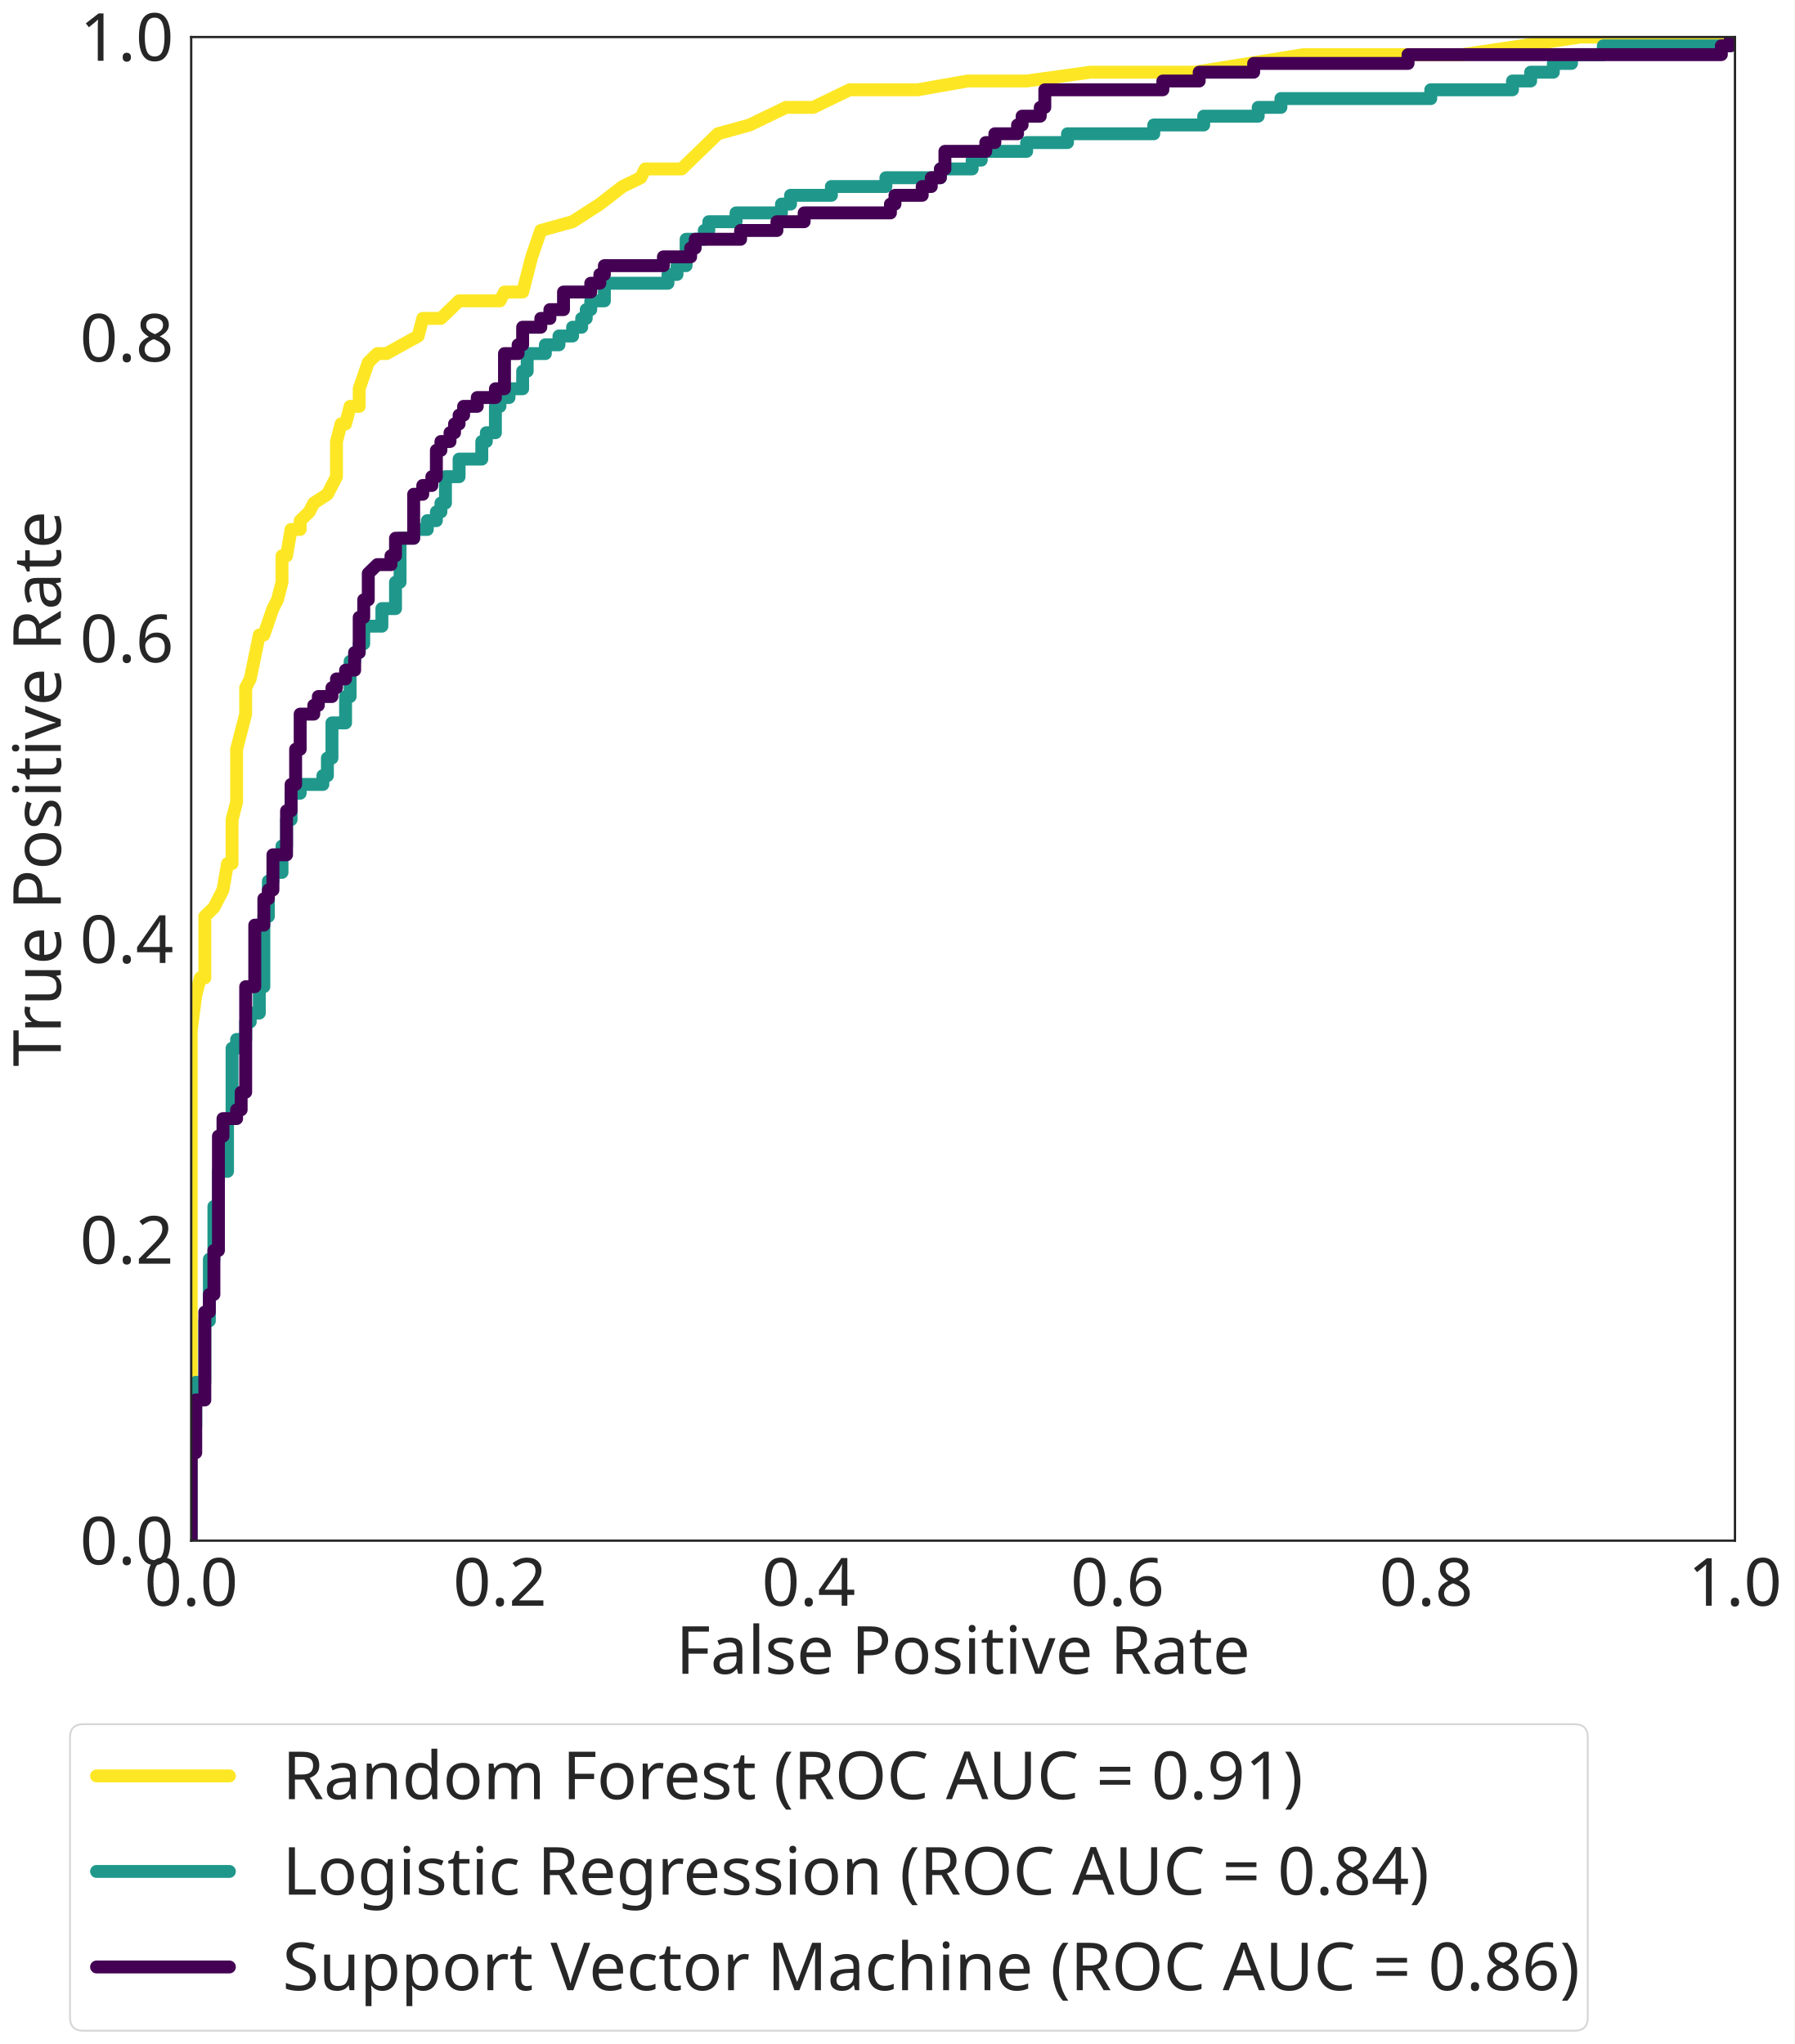
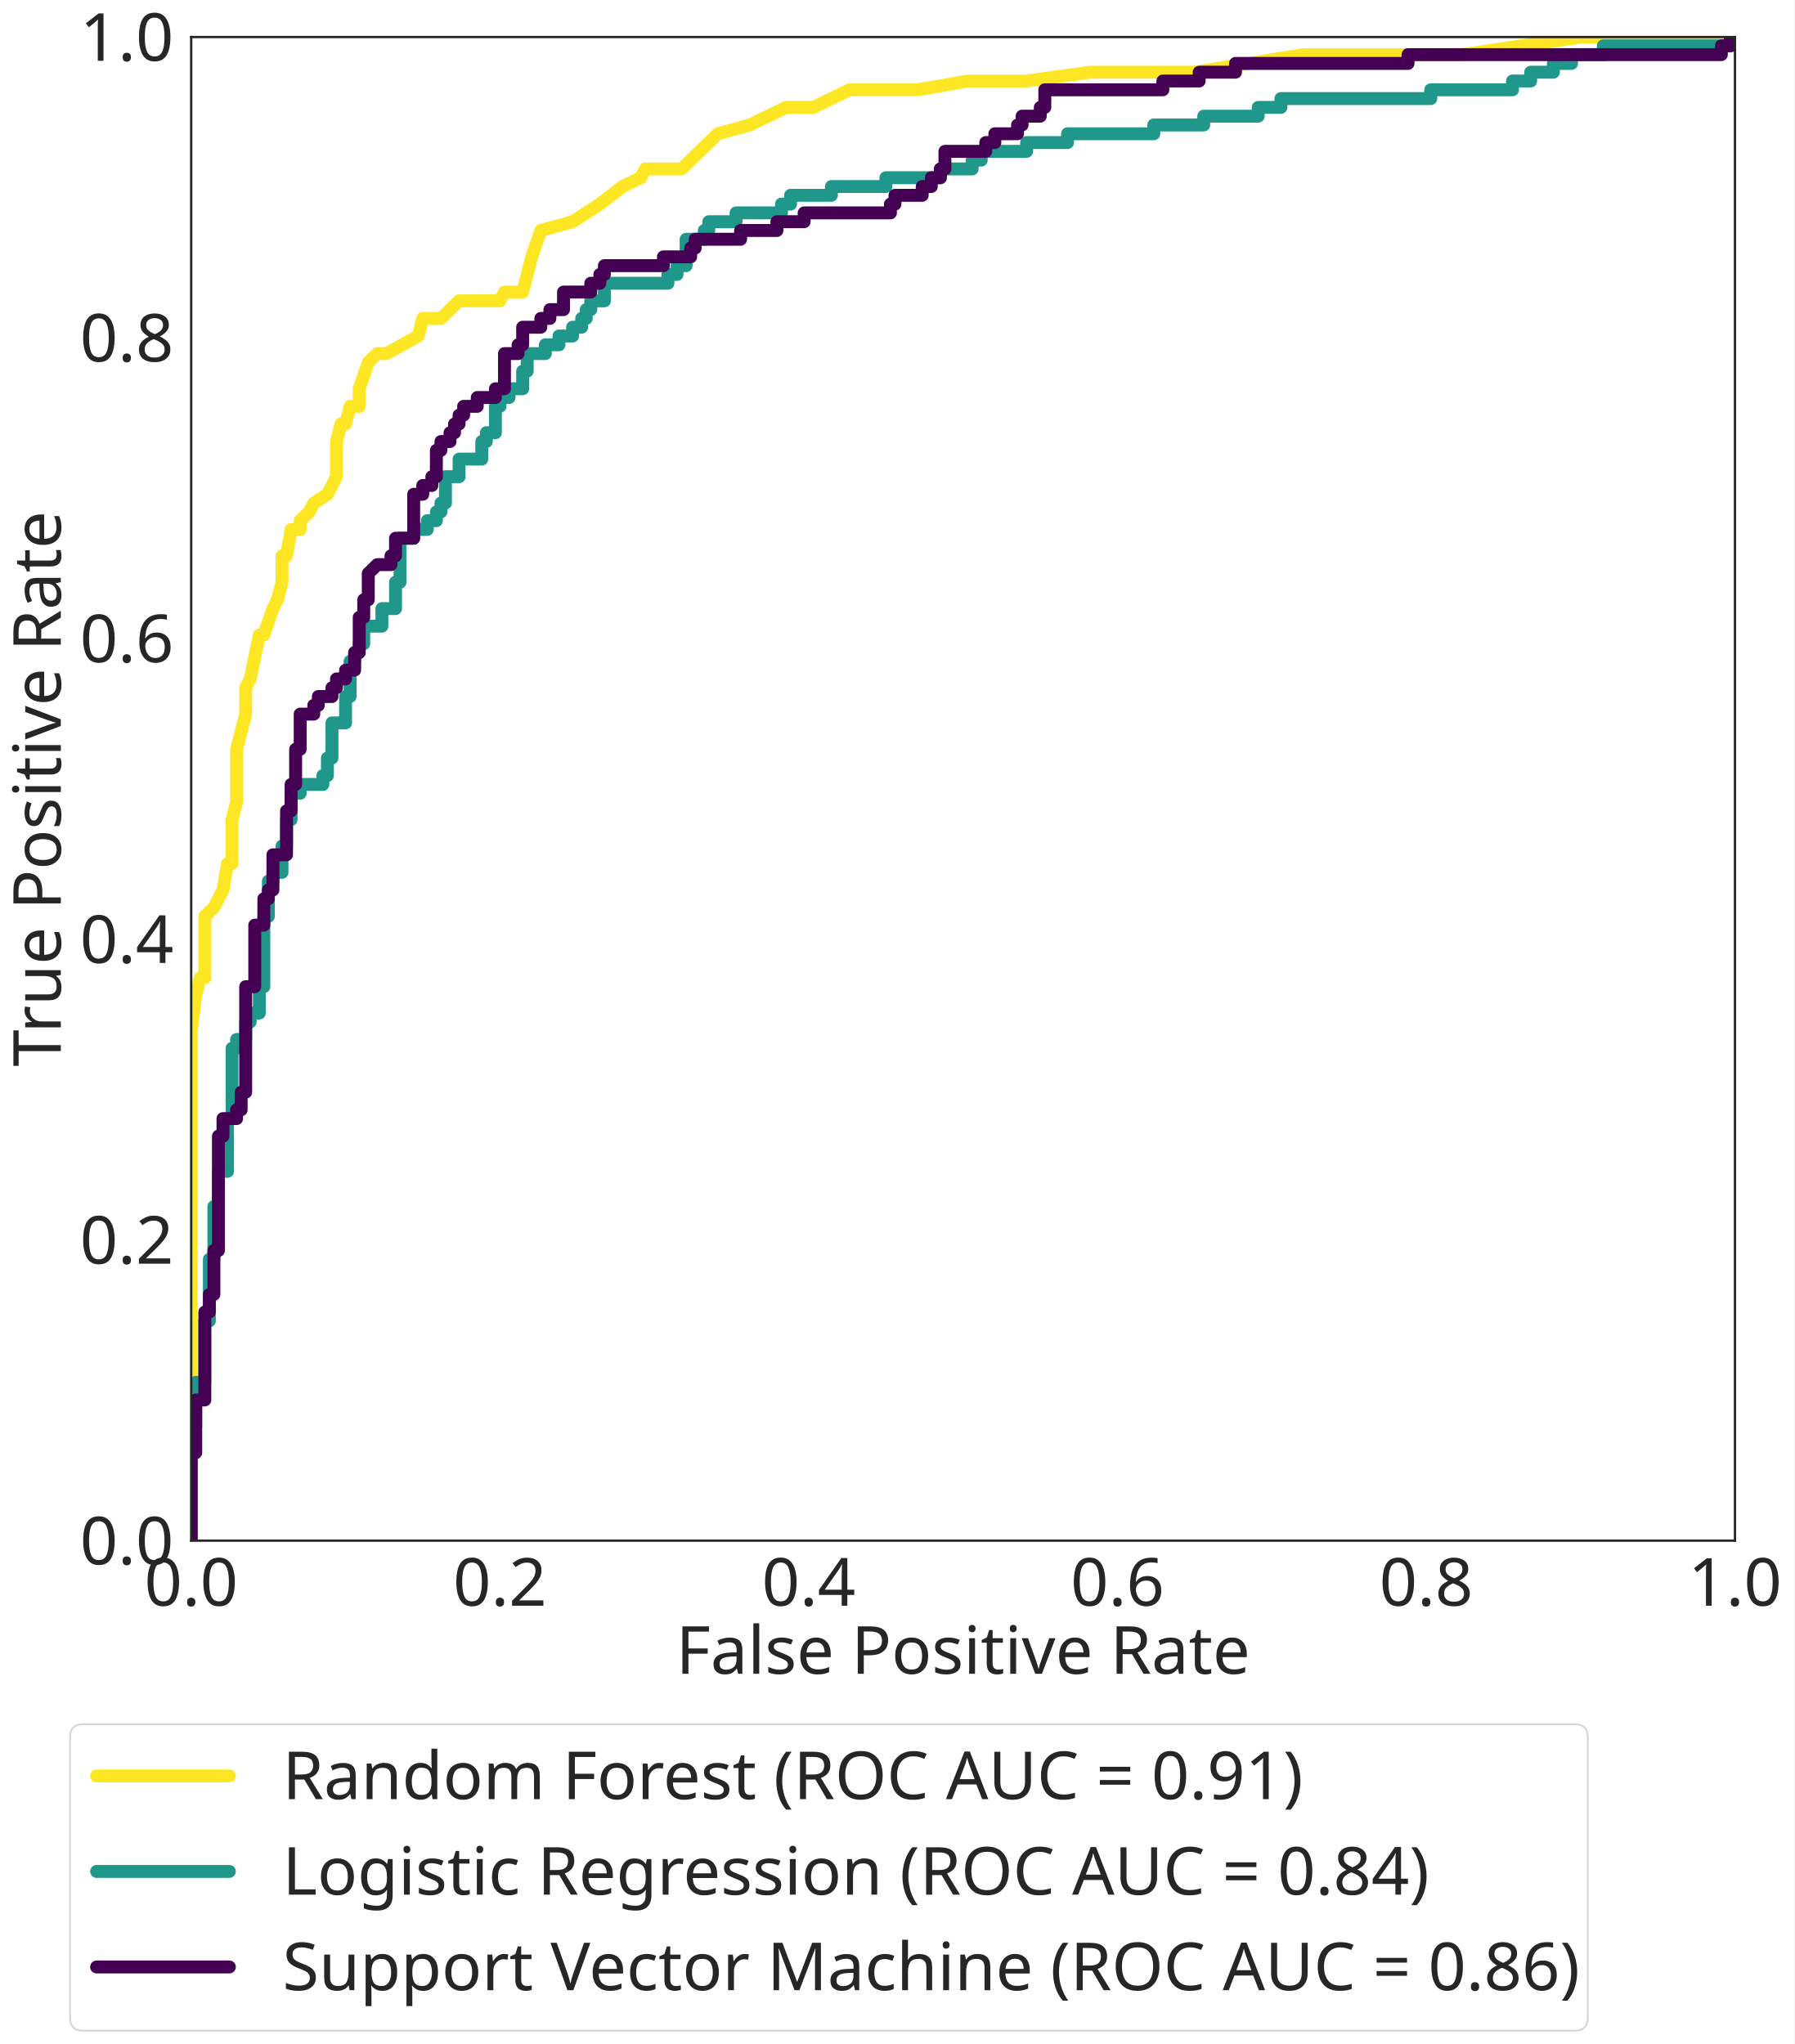
<svg xmlns="http://www.w3.org/2000/svg" width="972.883pt" height="1108.443pt" viewBox="0 0 972.883 1108.443" version="1.1">
  <defs>
    <style type="text/css">*{stroke-linejoin: round; stroke-linecap: butt}</style>
  </defs>
  <g id="figure_1">
    <g id="patch_1">
      <path d="M 0 1108.443  L 972.883 1108.443  L 972.883 0  L 0 0  z " style="fill: #ffffff" />
    </g>
    <g id="axes_1">
      <g id="patch_2">
        <path d="M 103.663 835.484  L 940.663 835.484  L 940.663 20.084  L 103.663 20.084  z " style="fill: #ffffff" />
      </g>
      <g id="matplotlib.axis_1">
        <g id="xtick_1">
          <g id="text_1">
            <text style="fill: #262626; font: 36px 'sans-serif'; text-anchor: middle" x="103.663" y="870.752" transform="rotate(-0, 103.6631, 870.7522)">0.0</text>
          </g>
        </g>
        <g id="xtick_2">
          <g id="text_2">
            <text style="fill: #262626; font: 36px 'sans-serif'; text-anchor: middle" x="271.063" y="870.752" transform="rotate(-0, 271.0631, 870.7522)">0.2</text>
          </g>
        </g>
        <g id="xtick_3">
          <g id="text_3">
            <text style="fill: #262626; font: 36px 'sans-serif'; text-anchor: middle" x="438.463" y="870.752" transform="rotate(-0, 438.4631, 870.7522)">0.4</text>
          </g>
        </g>
        <g id="xtick_4">
          <g id="text_4">
            <text style="fill: #262626; font: 36px 'sans-serif'; text-anchor: middle" x="605.863" y="870.752" transform="rotate(-0, 605.8631, 870.7522)">0.6</text>
          </g>
        </g>
        <g id="xtick_5">
          <g id="text_5">
            <text style="fill: #262626; font: 36px 'sans-serif'; text-anchor: middle" x="773.263" y="870.752" transform="rotate(-0, 773.2631, 870.7522)">0.8</text>
          </g>
        </g>
        <g id="xtick_6">
          <g id="text_6">
            <text style="fill: #262626; font: 36px 'sans-serif'; text-anchor: middle" x="940.663" y="870.752" transform="rotate(-0, 940.6631, 870.7522)">1.0</text>
          </g>
        </g>
        <g id="text_7">
          <text style="fill: #262626; font: 36px 'sans-serif'; text-anchor: middle" x="522.163" y="907.675" transform="rotate(-0, 522.1631, 907.6753)">False Positive Rate</text>
        </g>
      </g>
      <g id="matplotlib.axis_2">
        <g id="ytick_1">
          <g id="text_8">
            <text style="fill: #262626; font: 36px 'sans-serif'; text-anchor: end" x="94.163" y="848.368" transform="rotate(-0, 94.16312, 848.3681)">0.0</text>
          </g>
        </g>
        <g id="ytick_2">
          <g id="text_9">
            <text style="fill: #262626; font: 36px 'sans-serif'; text-anchor: end" x="94.163" y="685.288" transform="rotate(-0, 94.16312, 685.2881)">0.2</text>
          </g>
        </g>
        <g id="ytick_3">
          <g id="text_10">
            <text style="fill: #262626; font: 36px 'sans-serif'; text-anchor: end" x="94.163" y="522.208" transform="rotate(-0, 94.16312, 522.2081)">0.4</text>
          </g>
        </g>
        <g id="ytick_4">
          <g id="text_11">
            <text style="fill: #262626; font: 36px 'sans-serif'; text-anchor: end" x="94.163" y="359.128" transform="rotate(-0, 94.16312, 359.1281)">0.6</text>
          </g>
        </g>
        <g id="ytick_5">
          <g id="text_12">
            <text style="fill: #262626; font: 36px 'sans-serif'; text-anchor: end" x="94.163" y="196.048" transform="rotate(-0, 94.16312, 196.0481)">0.8</text>
          </g>
        </g>
        <g id="ytick_6">
          <g id="text_13">
            <text style="fill: #262626; font: 36px 'sans-serif'; text-anchor: end" x="94.163" y="32.968" transform="rotate(-0, 94.16312, 32.96813)">1.0</text>
          </g>
        </g>
        <g id="text_14">
          <text style="fill: #262626; font: 36px 'sans-serif'; text-anchor: middle" x="32.968" y="427.784" transform="rotate(-90, 32.96813, 427.7841)">True Positive Rate</text>
        </g>
      </g>
      <g id="line2d_1">
-         <path d="M 103.663 835.484  L 103.663 773.495  L 103.663 749.652  L 103.663 735.347  L 103.663 678.126  L 103.663 654.284  L 103.663 635.21  L 103.663 625.674  L 103.663 606.6  L 103.663 582.758  L 103.663 563.684  L 103.663 558.916  L 106.125 539.842  L 108.587 530.305  L 111.048 530.305  L 111.048 525.537  L 111.048 506.463  L 111.048 496.926  L 115.972 492.158  L 120.895 482.621  L 123.357 468.316  L 125.819 468.316  L 125.819 454.01  L 125.819 444.474  L 128.281 434.937  L 128.281 430.168  L 128.281 420.631  L 128.281 406.326  L 133.204 387.252  L 133.204 372.947  L 135.666 368.179  L 140.59 344.337  L 143.051 344.337  L 147.975 330.031  L 150.437 325.263  L 152.898 315.726  L 152.898 310.958  L 152.898 301.421  L 155.36 301.421  L 157.822 287.116  L 162.745 287.116  L 162.745 282.347  L 167.669 277.579  L 170.131 272.81  L 177.516 268.042  L 182.44 258.505  L 182.44 244.2  L 182.44 239.431  L 184.901 229.895  L 187.363 229.895  L 189.825 220.358  L 194.748 220.358  L 194.748 210.821  L 199.672 196.516  L 204.595 191.747  L 209.519 191.747  L 226.751 182.21  L 229.213 172.674  L 239.06 172.674  L 248.907 163.137  L 258.754 163.137  L 266.14 163.137  L 271.063 163.137  L 273.525 158.368  L 283.372 158.368  L 288.295 139.295  L 293.219 124.989  L 310.451 120.221  L 325.222 110.684  L 337.531 101.147  L 347.378 96.379  L 349.84 91.61  L 369.534 91.61  L 389.228 72.537  L 406.46 67.768  L 426.154 58.231  L 440.925 58.231  L 460.619 48.695  L 475.39 48.695  L 497.545 48.695  L 524.625 43.926  L 556.628 43.926  L 591.093 39.158  L 647.713 39.158  L 706.795 29.621  L 792.957 29.621  L 856.963 20.084  L 940.663 20.084  " clip-path="url(#pe54997d94c)" style="fill: none; stroke: #fde725; stroke-width: 7; stroke-linecap: round" />
+         <path d="M 103.663 835.484  L 103.663 773.495  L 103.663 749.652  L 103.663 735.347  L 103.663 678.126  L 103.663 654.284  L 103.663 635.21  L 103.663 625.674  L 103.663 606.6  L 103.663 582.758  L 103.663 563.684  L 103.663 558.916  L 106.125 539.842  L 108.587 530.305  L 111.048 530.305  L 111.048 525.537  L 111.048 506.463  L 111.048 496.926  L 115.972 492.158  L 120.895 482.621  L 123.357 468.316  L 125.819 468.316  L 125.819 454.01  L 125.819 444.474  L 128.281 434.937  L 128.281 430.168  L 128.281 420.631  L 128.281 406.326  L 133.204 387.252  L 133.204 372.947  L 135.666 368.179  L 140.59 344.337  L 143.051 344.337  L 147.975 330.031  L 150.437 325.263  L 152.898 315.726  L 152.898 310.958  L 152.898 301.421  L 155.36 301.421  L 157.822 287.116  L 162.745 287.116  L 162.745 282.347  L 167.669 277.579  L 170.131 272.81  L 177.516 268.042  L 182.44 258.505  L 182.44 244.2  L 182.44 239.431  L 184.901 229.895  L 187.363 229.895  L 189.825 220.358  L 194.748 220.358  L 194.748 210.821  L 199.672 196.516  L 204.595 191.747  L 209.519 191.747  L 226.751 182.21  L 229.213 172.674  L 239.06 172.674  L 248.907 163.137  L 258.754 163.137  L 266.14 163.137  L 271.063 163.137  L 273.525 158.368  L 283.372 158.368  L 288.295 139.295  L 293.219 124.989  L 310.451 120.221  L 325.222 110.684  L 337.531 101.147  L 347.378 96.379  L 349.84 91.61  L 369.534 91.61  L 389.228 72.537  L 406.46 67.768  L 426.154 58.231  L 440.925 58.231  L 460.619 48.695  L 475.39 48.695  L 497.545 48.695  L 524.625 43.926  L 556.628 43.926  L 591.093 39.158  L 647.713 39.158  L 706.795 29.621  L 792.957 29.621  L 856.963 20.084  L 940.663 20.084  " clip-path="url(#pb030763974)" style="fill: none; stroke: #fde725; stroke-width: 7; stroke-linecap: round" />
      </g>
      <g id="line2d_2">
-         <path d="M 103.663 835.484  L 103.663 773.495  L 106.125 773.495  L 106.125 749.652  L 111.048 749.652  L 111.048 716.274  L 113.51 716.274  L 113.51 682.895  L 115.972 682.895  L 115.972 654.284  L 118.434 654.284  L 118.434 635.21  L 123.357 635.21  L 123.357 606.6  L 125.819 606.6  L 125.819 568.452  L 128.281 568.452  L 128.281 563.684  L 133.204 563.684  L 133.204 554.147  L 135.666 554.147  L 135.666 549.379  L 140.59 549.379  L 140.59 535.074  L 143.051 535.074  L 143.051 496.926  L 145.513 496.926  L 145.513 477.852  L 147.975 477.852  L 147.975 473.084  L 152.898 473.084  L 152.898 458.779  L 155.36 458.779  L 155.36 444.474  L 157.822 444.474  L 157.822 430.168  L 162.745 430.168  L 162.745 425.4  L 175.054 425.4  L 175.054 420.631  L 177.516 420.631  L 177.516 411.095  L 179.978 411.095  L 179.978 392.021  L 187.363 392.021  L 187.363 377.716  L 189.825 377.716  L 189.825 358.642  L 192.287 358.642  L 192.287 353.874  L 194.748 353.874  L 194.748 349.105  L 197.21 349.105  L 197.21 339.568  L 207.057 339.568  L 207.057 330.031  L 214.443 330.031  L 214.443 315.726  L 216.904 315.726  L 216.904 291.884  L 224.29 291.884  L 224.29 287.116  L 231.675 287.116  L 231.675 282.347  L 236.598 282.347  L 236.598 277.579  L 239.06 277.579  L 239.06 272.81  L 241.522 272.81  L 241.522 258.505  L 248.907 258.505  L 248.907 248.968  L 261.216 248.968  L 261.216 239.431  L 263.678 239.431  L 263.678 234.663  L 268.601 234.663  L 268.601 220.358  L 271.063 220.358  L 271.063 215.589  L 275.987 215.589  L 275.987 210.821  L 283.372 210.821  L 283.372 201.284  L 285.834 201.284  L 285.834 191.747  L 295.681 191.747  L 295.681 186.979  L 303.066 186.979  L 303.066 182.21  L 310.451 182.21  L 310.451 177.442  L 315.375 177.442  L 315.375 172.674  L 317.837 172.674  L 317.837 167.905  L 320.298 167.905  L 320.298 163.137  L 327.684 163.137  L 327.684 153.6  L 362.148 153.6  L 362.148 148.831  L 367.072 148.831  L 367.072 144.063  L 371.995 144.063  L 371.995 129.758  L 381.843 129.758  L 381.843 124.989  L 384.304 124.989  L 384.304 120.221  L 399.075 120.221  L 399.075 115.452  L 423.693 115.452  L 423.693 110.684  L 428.616 110.684  L 428.616 105.916  L 450.772 105.916  L 450.772 101.147  L 480.313 101.147  L 480.313 96.379  L 509.854 96.379  L 509.854 91.61  L 527.087 91.61  L 527.087 86.842  L 532.01 86.842  L 532.01 82.074  L 556.628 82.074  L 556.628 77.305  L 578.784 77.305  L 578.784 72.537  L 625.557 72.537  L 625.557 67.768  L 652.637 67.768  L 652.637 63  L 682.178 63  L 682.178 58.231  L 694.487 58.231  L 694.487 53.463  L 775.725 53.463  L 775.725 48.695  L 820.037 48.695  L 820.037 43.926  L 829.884 43.926  L 829.884 39.158  L 842.193 39.158  L 842.193 34.389  L 852.04 34.389  L 852.04 29.621  L 869.272 29.621  L 869.272 24.852  L 938.201 24.852  L 938.201 20.084  L 940.663 20.084  L 940.663 20.084  " clip-path="url(#pe54997d94c)" style="fill: none; stroke: #1f988b; stroke-width: 7; stroke-linecap: round" />
+         <path d="M 103.663 835.484  L 103.663 773.495  L 106.125 773.495  L 106.125 749.652  L 111.048 749.652  L 111.048 716.274  L 113.51 716.274  L 113.51 682.895  L 115.972 682.895  L 115.972 654.284  L 118.434 654.284  L 118.434 635.21  L 123.357 635.21  L 123.357 606.6  L 125.819 606.6  L 125.819 568.452  L 128.281 568.452  L 128.281 563.684  L 133.204 563.684  L 133.204 554.147  L 135.666 554.147  L 135.666 549.379  L 140.59 549.379  L 140.59 535.074  L 143.051 535.074  L 143.051 496.926  L 145.513 496.926  L 145.513 477.852  L 147.975 477.852  L 147.975 473.084  L 152.898 473.084  L 152.898 458.779  L 155.36 458.779  L 155.36 444.474  L 157.822 444.474  L 157.822 430.168  L 162.745 430.168  L 162.745 425.4  L 175.054 425.4  L 175.054 420.631  L 177.516 420.631  L 177.516 411.095  L 179.978 411.095  L 179.978 392.021  L 187.363 392.021  L 187.363 377.716  L 189.825 377.716  L 189.825 358.642  L 192.287 358.642  L 192.287 353.874  L 194.748 353.874  L 194.748 349.105  L 197.21 349.105  L 197.21 339.568  L 207.057 339.568  L 207.057 330.031  L 214.443 330.031  L 214.443 315.726  L 216.904 315.726  L 216.904 291.884  L 224.29 291.884  L 224.29 287.116  L 231.675 287.116  L 231.675 282.347  L 236.598 282.347  L 236.598 277.579  L 239.06 277.579  L 239.06 272.81  L 241.522 272.81  L 241.522 258.505  L 248.907 258.505  L 248.907 248.968  L 261.216 248.968  L 261.216 239.431  L 263.678 239.431  L 263.678 234.663  L 268.601 234.663  L 268.601 220.358  L 271.063 220.358  L 271.063 215.589  L 275.987 215.589  L 275.987 210.821  L 283.372 210.821  L 283.372 201.284  L 285.834 201.284  L 285.834 191.747  L 295.681 191.747  L 295.681 186.979  L 303.066 186.979  L 303.066 182.21  L 310.451 182.21  L 310.451 177.442  L 315.375 177.442  L 315.375 172.674  L 317.837 172.674  L 317.837 167.905  L 320.298 167.905  L 320.298 163.137  L 327.684 163.137  L 327.684 153.6  L 362.148 153.6  L 362.148 148.831  L 367.072 148.831  L 367.072 144.063  L 371.995 144.063  L 371.995 129.758  L 381.843 129.758  L 381.843 124.989  L 384.304 124.989  L 384.304 120.221  L 399.075 120.221  L 399.075 115.452  L 423.693 115.452  L 423.693 110.684  L 428.616 110.684  L 428.616 105.916  L 450.772 105.916  L 450.772 101.147  L 480.313 101.147  L 480.313 96.379  L 509.854 96.379  L 509.854 91.61  L 527.087 91.61  L 527.087 86.842  L 532.01 86.842  L 532.01 82.074  L 556.628 82.074  L 556.628 77.305  L 578.784 77.305  L 578.784 72.537  L 625.557 72.537  L 625.557 67.768  L 652.637 67.768  L 652.637 63  L 682.178 63  L 682.178 58.231  L 694.487 58.231  L 694.487 53.463  L 775.725 53.463  L 775.725 48.695  L 820.037 48.695  L 820.037 43.926  L 829.884 43.926  L 829.884 39.158  L 842.193 39.158  L 842.193 34.389  L 852.04 34.389  L 852.04 29.621  L 869.272 29.621  L 869.272 24.852  L 938.201 24.852  L 938.201 20.084  L 940.663 20.084  L 940.663 20.084  " clip-path="url(#pb030763974)" style="fill: none; stroke: #1f988b; stroke-width: 7; stroke-linecap: round" />
      </g>
      <g id="line2d_3">
-         <path d="M 103.663 835.484  L 103.663 787.8  L 106.125 787.8  L 106.125 759.189  L 111.048 759.189  L 111.048 711.505  L 113.51 711.505  L 113.51 701.968  L 115.972 701.968  L 115.972 678.126  L 118.434 678.126  L 118.434 616.137  L 120.895 616.137  L 120.895 606.6  L 128.281 606.6  L 128.281 601.831  L 130.743 601.831  L 130.743 592.295  L 133.204 592.295  L 133.204 535.074  L 138.128 535.074  L 138.128 501.695  L 143.051 501.695  L 143.051 487.389  L 145.513 487.389  L 145.513 482.621  L 147.975 482.621  L 147.975 463.547  L 155.36 463.547  L 155.36 439.705  L 157.822 439.705  L 157.822 425.4  L 160.284 425.4  L 160.284 406.326  L 162.745 406.326  L 162.745 387.252  L 170.131 387.252  L 170.131 382.484  L 172.593 382.484  L 172.593 377.716  L 179.978 377.716  L 179.978 372.947  L 182.44 372.947  L 182.44 368.179  L 187.363 368.179  L 187.363 363.41  L 192.287 363.41  L 192.287 353.874  L 194.748 353.874  L 194.748 334.8  L 197.21 334.8  L 197.21 325.263  L 199.672 325.263  L 199.672 310.958  L 204.595 306.189  L 211.981 306.189  L 211.981 301.421  L 214.443 301.421  L 214.443 291.884  L 224.29 291.884  L 224.29 268.042  L 229.213 268.042  L 229.213 263.274  L 234.137 263.274  L 234.137 258.505  L 236.598 258.505  L 236.598 244.2  L 239.06 244.2  L 239.06 239.431  L 243.984 239.431  L 243.984 234.663  L 246.445 234.663  L 246.445 229.895  L 248.907 229.895  L 248.907 225.126  L 251.369 225.126  L 251.369 220.358  L 258.754 220.358  L 258.754 215.589  L 268.601 215.589  L 268.601 210.821  L 273.525 210.821  L 273.525 191.747  L 280.91 191.747  L 280.91 186.979  L 283.372 186.979  L 283.372 177.442  L 293.219 177.442  L 293.219 172.674  L 298.143 172.674  L 298.143 167.905  L 305.528 167.905  L 305.528 158.368  L 320.298 158.368  L 320.298 153.6  L 325.222 153.6  L 325.222 148.831  L 327.684 148.831  L 327.684 144.063  L 359.687 144.063  L 359.687 139.295  L 374.457 139.295  L 374.457 134.526  L 376.919 134.526  L 376.919 129.758  L 401.537 129.758  L 401.537 124.989  L 421.231 124.989  L 421.231 120.221  L 436.001 120.221  L 436.001 115.452  L 482.775 115.452  L 482.775 110.684  L 485.237 110.684  L 485.237 105.916  L 500.007 105.916  L 500.007 101.147  L 504.931 101.147  L 504.931 96.379  L 509.854 96.379  L 509.854 91.61  L 512.316 91.61  L 512.316 82.074  L 534.472 82.074  L 534.472 77.305  L 539.395 77.305  L 539.395 72.537  L 551.704 72.537  L 551.704 67.768  L 554.166 67.768  L 554.166 63  L 564.013 63  L 564.013 58.231  L 566.475 58.231  L 566.475 48.695  L 630.481 48.695  L 630.481 43.926  L 650.175 43.926  L 650.175 39.158  L 679.716 39.158  L 679.716 34.389  L 763.416 34.389  L 763.416 29.621  L 933.278 29.621  L 933.278 24.852  L 938.201 24.852  L 938.201 20.084  L 940.663 20.084  L 940.663 20.084  " clip-path="url(#pe54997d94c)" style="fill: none; stroke: #440154; stroke-width: 7; stroke-linecap: round" />
+         <path d="M 103.663 835.484  L 103.663 787.8  L 106.125 787.8  L 106.125 759.189  L 111.048 759.189  L 111.048 711.505  L 113.51 711.505  L 113.51 701.968  L 115.972 701.968  L 115.972 678.126  L 118.434 678.126  L 118.434 616.137  L 120.895 616.137  L 120.895 606.6  L 128.281 606.6  L 128.281 601.831  L 130.743 601.831  L 130.743 592.295  L 133.204 592.295  L 133.204 535.074  L 138.128 535.074  L 138.128 501.695  L 143.051 501.695  L 143.051 487.389  L 145.513 487.389  L 145.513 482.621  L 147.975 482.621  L 147.975 463.547  L 155.36 463.547  L 155.36 439.705  L 157.822 439.705  L 157.822 425.4  L 160.284 425.4  L 160.284 406.326  L 162.745 406.326  L 162.745 387.252  L 170.131 387.252  L 170.131 382.484  L 172.593 382.484  L 172.593 377.716  L 179.978 377.716  L 179.978 372.947  L 182.44 372.947  L 182.44 368.179  L 187.363 368.179  L 187.363 363.41  L 192.287 363.41  L 192.287 353.874  L 194.748 353.874  L 194.748 334.8  L 197.21 334.8  L 197.21 325.263  L 199.672 325.263  L 199.672 310.958  L 204.595 306.189  L 211.981 306.189  L 211.981 301.421  L 214.443 301.421  L 214.443 291.884  L 224.29 291.884  L 224.29 268.042  L 229.213 268.042  L 229.213 263.274  L 234.137 263.274  L 234.137 258.505  L 236.598 258.505  L 236.598 244.2  L 239.06 244.2  L 239.06 239.431  L 243.984 239.431  L 243.984 234.663  L 246.445 234.663  L 246.445 229.895  L 248.907 229.895  L 248.907 225.126  L 251.369 225.126  L 251.369 220.358  L 258.754 220.358  L 258.754 215.589  L 268.601 215.589  L 268.601 210.821  L 273.525 210.821  L 273.525 191.747  L 280.91 191.747  L 280.91 186.979  L 283.372 186.979  L 283.372 177.442  L 293.219 177.442  L 293.219 172.674  L 298.143 172.674  L 298.143 167.905  L 305.528 167.905  L 305.528 158.368  L 320.298 158.368  L 320.298 153.6  L 325.222 153.6  L 325.222 148.831  L 327.684 148.831  L 327.684 144.063  L 359.687 144.063  L 359.687 139.295  L 374.457 139.295  L 374.457 134.526  L 376.919 134.526  L 376.919 129.758  L 401.537 129.758  L 401.537 124.989  L 421.231 124.989  L 421.231 120.221  L 436.001 120.221  L 436.001 115.452  L 482.775 115.452  L 482.775 110.684  L 485.237 110.684  L 485.237 105.916  L 500.007 105.916  L 500.007 101.147  L 504.931 101.147  L 504.931 96.379  L 509.854 96.379  L 509.854 91.61  L 512.316 91.61  L 512.316 82.074  L 534.472 82.074  L 534.472 77.305  L 539.395 77.305  L 539.395 72.537  L 551.704 72.537  L 551.704 67.768  L 554.166 67.768  L 554.166 63  L 564.013 63  L 564.013 58.231  L 566.475 58.231  L 566.475 48.695  L 630.481 48.695  L 630.481 43.926  L 650.175 43.926  L 650.175 39.158  L 669.869 39.158  L 669.869 34.389  L 763.416 34.389  L 763.416 29.621  L 933.278 29.621  L 933.278 24.852  L 938.201 24.852  L 938.201 20.084  L 940.663 20.084  L 940.663 20.084  " clip-path="url(#pb030763974)" style="fill: none; stroke: #440154; stroke-width: 7; stroke-linecap: round" />
      </g>
      <g id="patch_3">
        <path d="M 103.663 835.484  L 103.663 20.084  " style="fill: none; stroke: #262626; stroke-width: 1.25; stroke-linejoin: miter; stroke-linecap: square" />
      </g>
      <g id="patch_4">
        <path d="M 940.663 835.484  L 940.663 20.084  " style="fill: none; stroke: #262626; stroke-width: 1.25; stroke-linejoin: miter; stroke-linecap: square" />
      </g>
      <g id="patch_5">
        <path d="M 103.663 835.484  L 940.663 835.484  " style="fill: none; stroke: #262626; stroke-width: 1.25; stroke-linejoin: miter; stroke-linecap: square" />
      </g>
      <g id="patch_6">
        <path d="M 103.663 20.084  L 940.663 20.084  " style="fill: none; stroke: #262626; stroke-width: 1.25; stroke-linejoin: miter; stroke-linecap: square" />
      </g>
      <g id="legend_1">
        <g id="patch_7">
          <path d="M 45.163 1101.243  L 853.661 1101.243  Q 860.861 1101.243 860.861 1094.043  L 860.861 942.224  Q 860.861 935.024 853.661 935.024  L 45.163 935.024  Q 37.963 935.024 37.963 942.224  L 37.963 1094.043  Q 37.963 1101.243 45.163 1101.243  z " style="fill: #ffffff; opacity: 0.8; stroke: #cccccc; stroke-linejoin: miter" />
        </g>
        <g id="line2d_4">
          <path d="M 52.363 963.053  L 88.363 963.053  L 124.363 963.053  " style="fill: none; stroke: #fde725; stroke-width: 7; stroke-linecap: round" />
        </g>
        <g id="text_15">
          <text style="fill: #262626; font: 36px 'sans-serif'; text-anchor: start" x="153.163" y="975.653" transform="rotate(-0, 153.1631, 975.6534)">Random Forest (ROC AUC = 0.91)</text>
        </g>
        <g id="line2d_5">
          <path d="M 52.363 1014.86  L 88.363 1014.86  L 124.363 1014.86  " style="fill: none; stroke: #1f988b; stroke-width: 7; stroke-linecap: round" />
        </g>
        <g id="text_16">
          <text style="fill: #262626; font: 36px 'sans-serif'; text-anchor: start" x="153.163" y="1027.46" transform="rotate(-0, 153.1631, 1027.46)">Logistic Regression (ROC AUC = 0.84)</text>
        </g>
        <g id="line2d_6">
          <path d="M 52.363 1066.666  L 88.363 1066.666  L 124.363 1066.666  " style="fill: none; stroke: #440154; stroke-width: 7; stroke-linecap: round" />
        </g>
        <g id="text_17">
          <text style="fill: #262626; font: 36px 'sans-serif'; text-anchor: start" x="153.163" y="1079.266" transform="rotate(-0, 153.1631, 1079.266)">Support Vector Machine (ROC AUC = 0.86)</text>
        </g>
      </g>
    </g>
  </g>
  <defs>
-     <clipPath id="pe54997d94c">
+     <clipPath id="pb030763974">
      <rect x="103.663" y="20.084" width="837" height="815.4" />
    </clipPath>
  </defs>
</svg>
